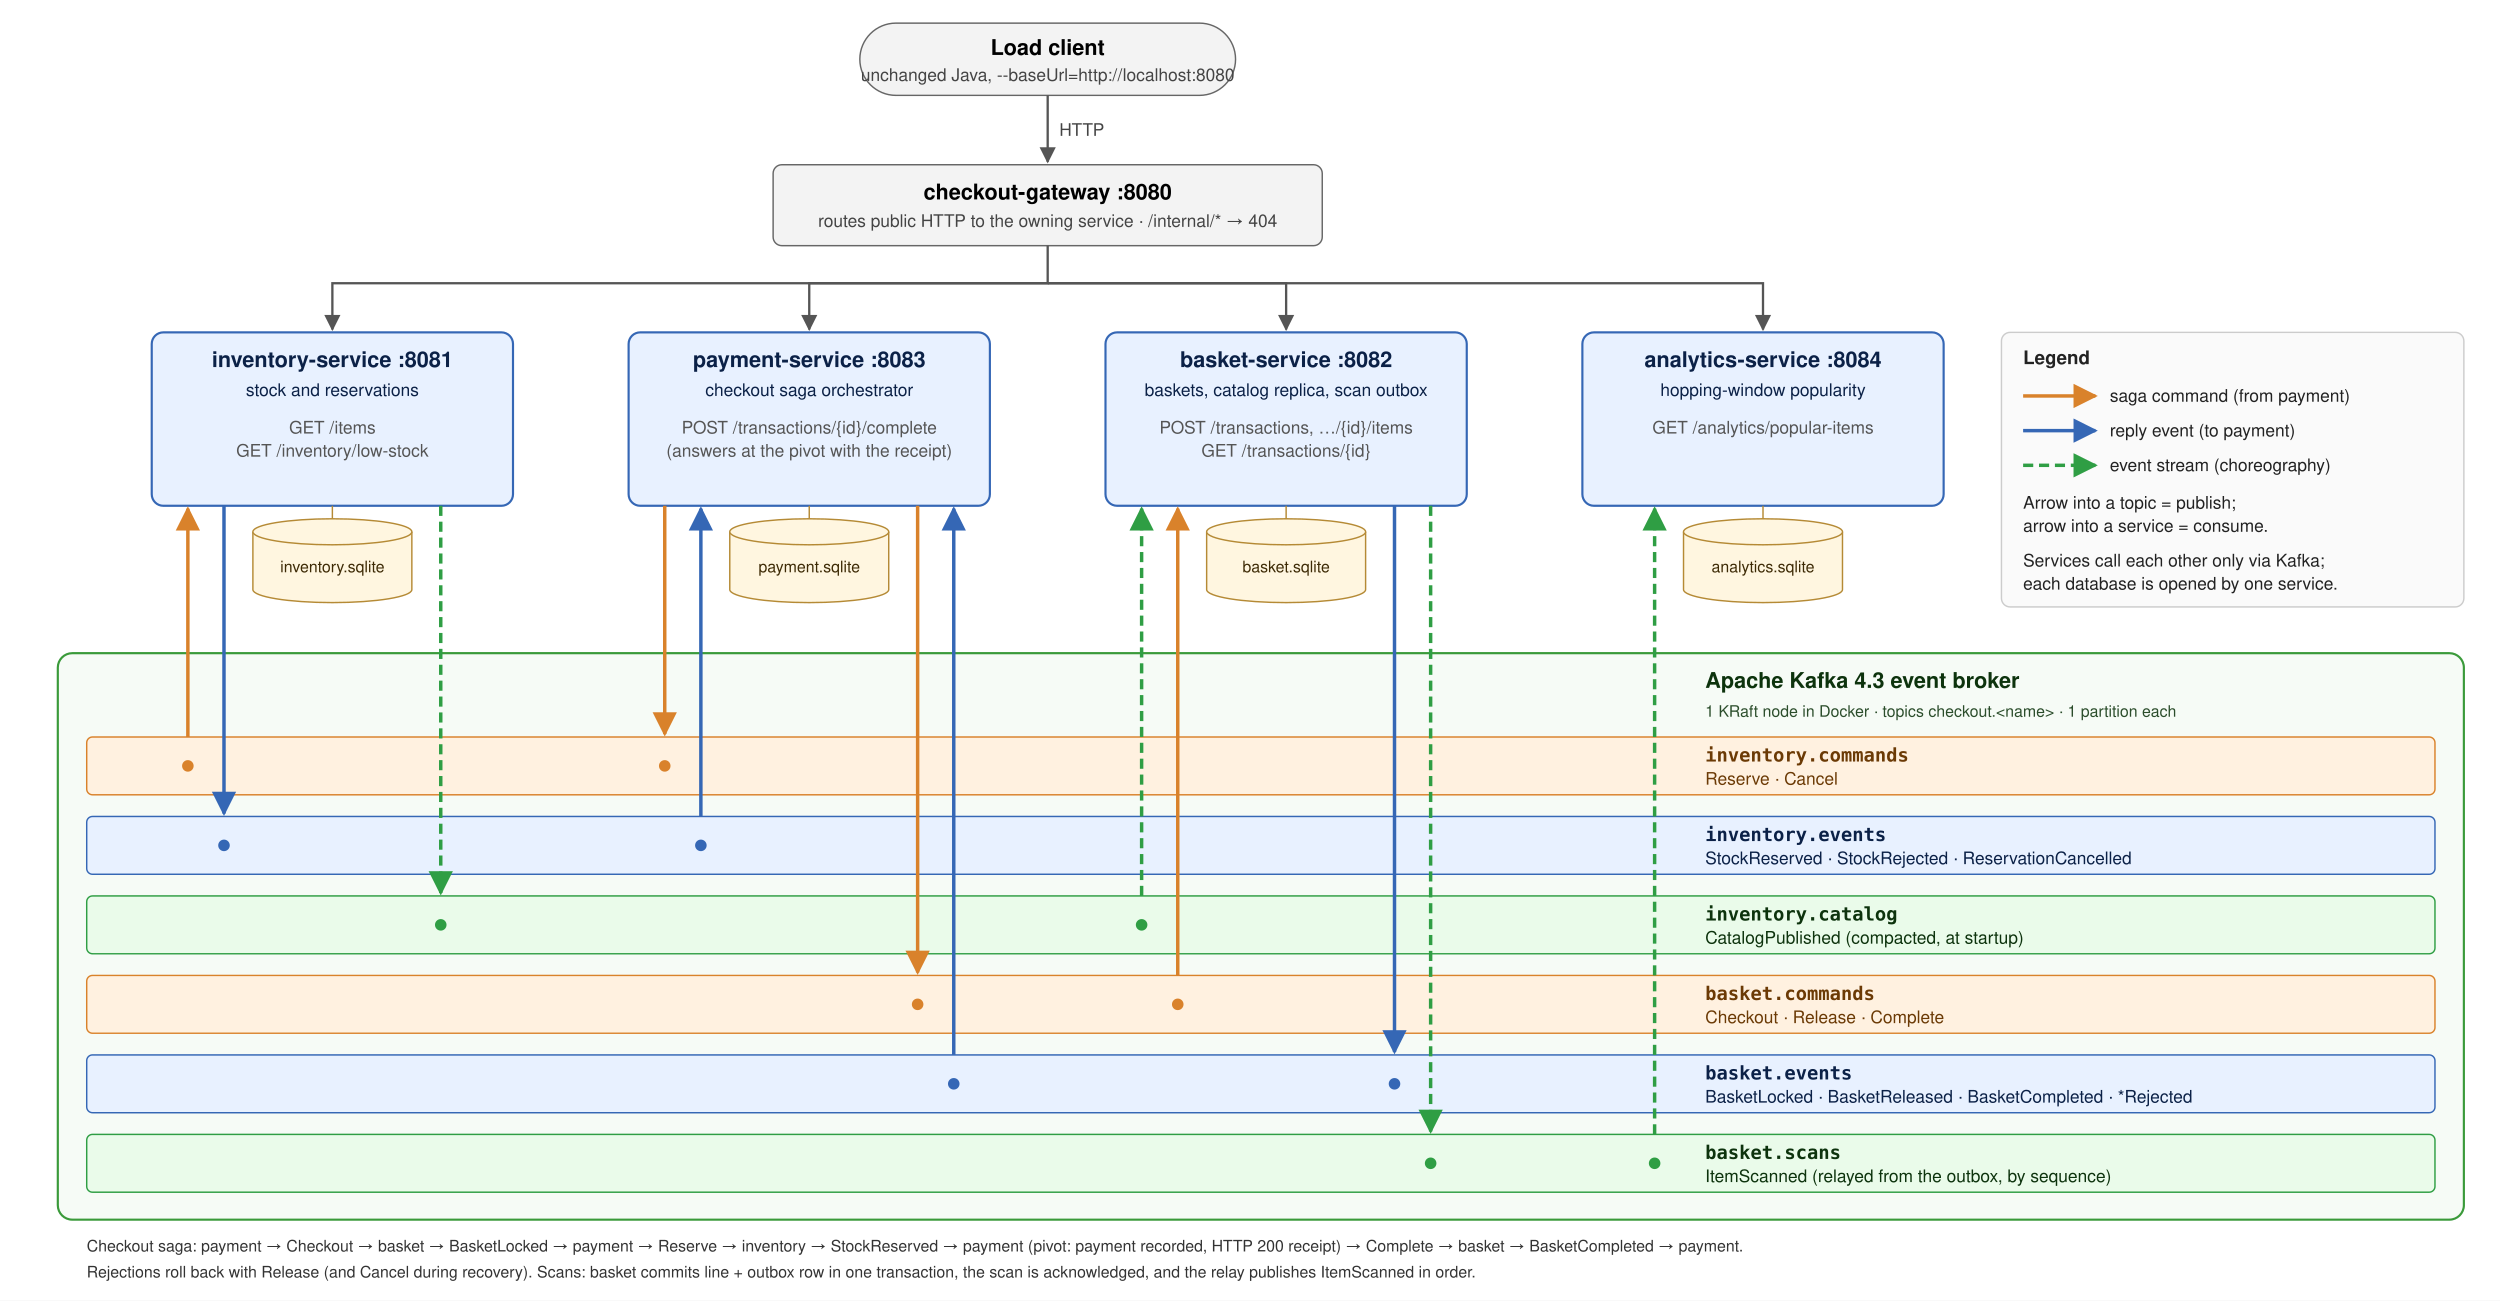
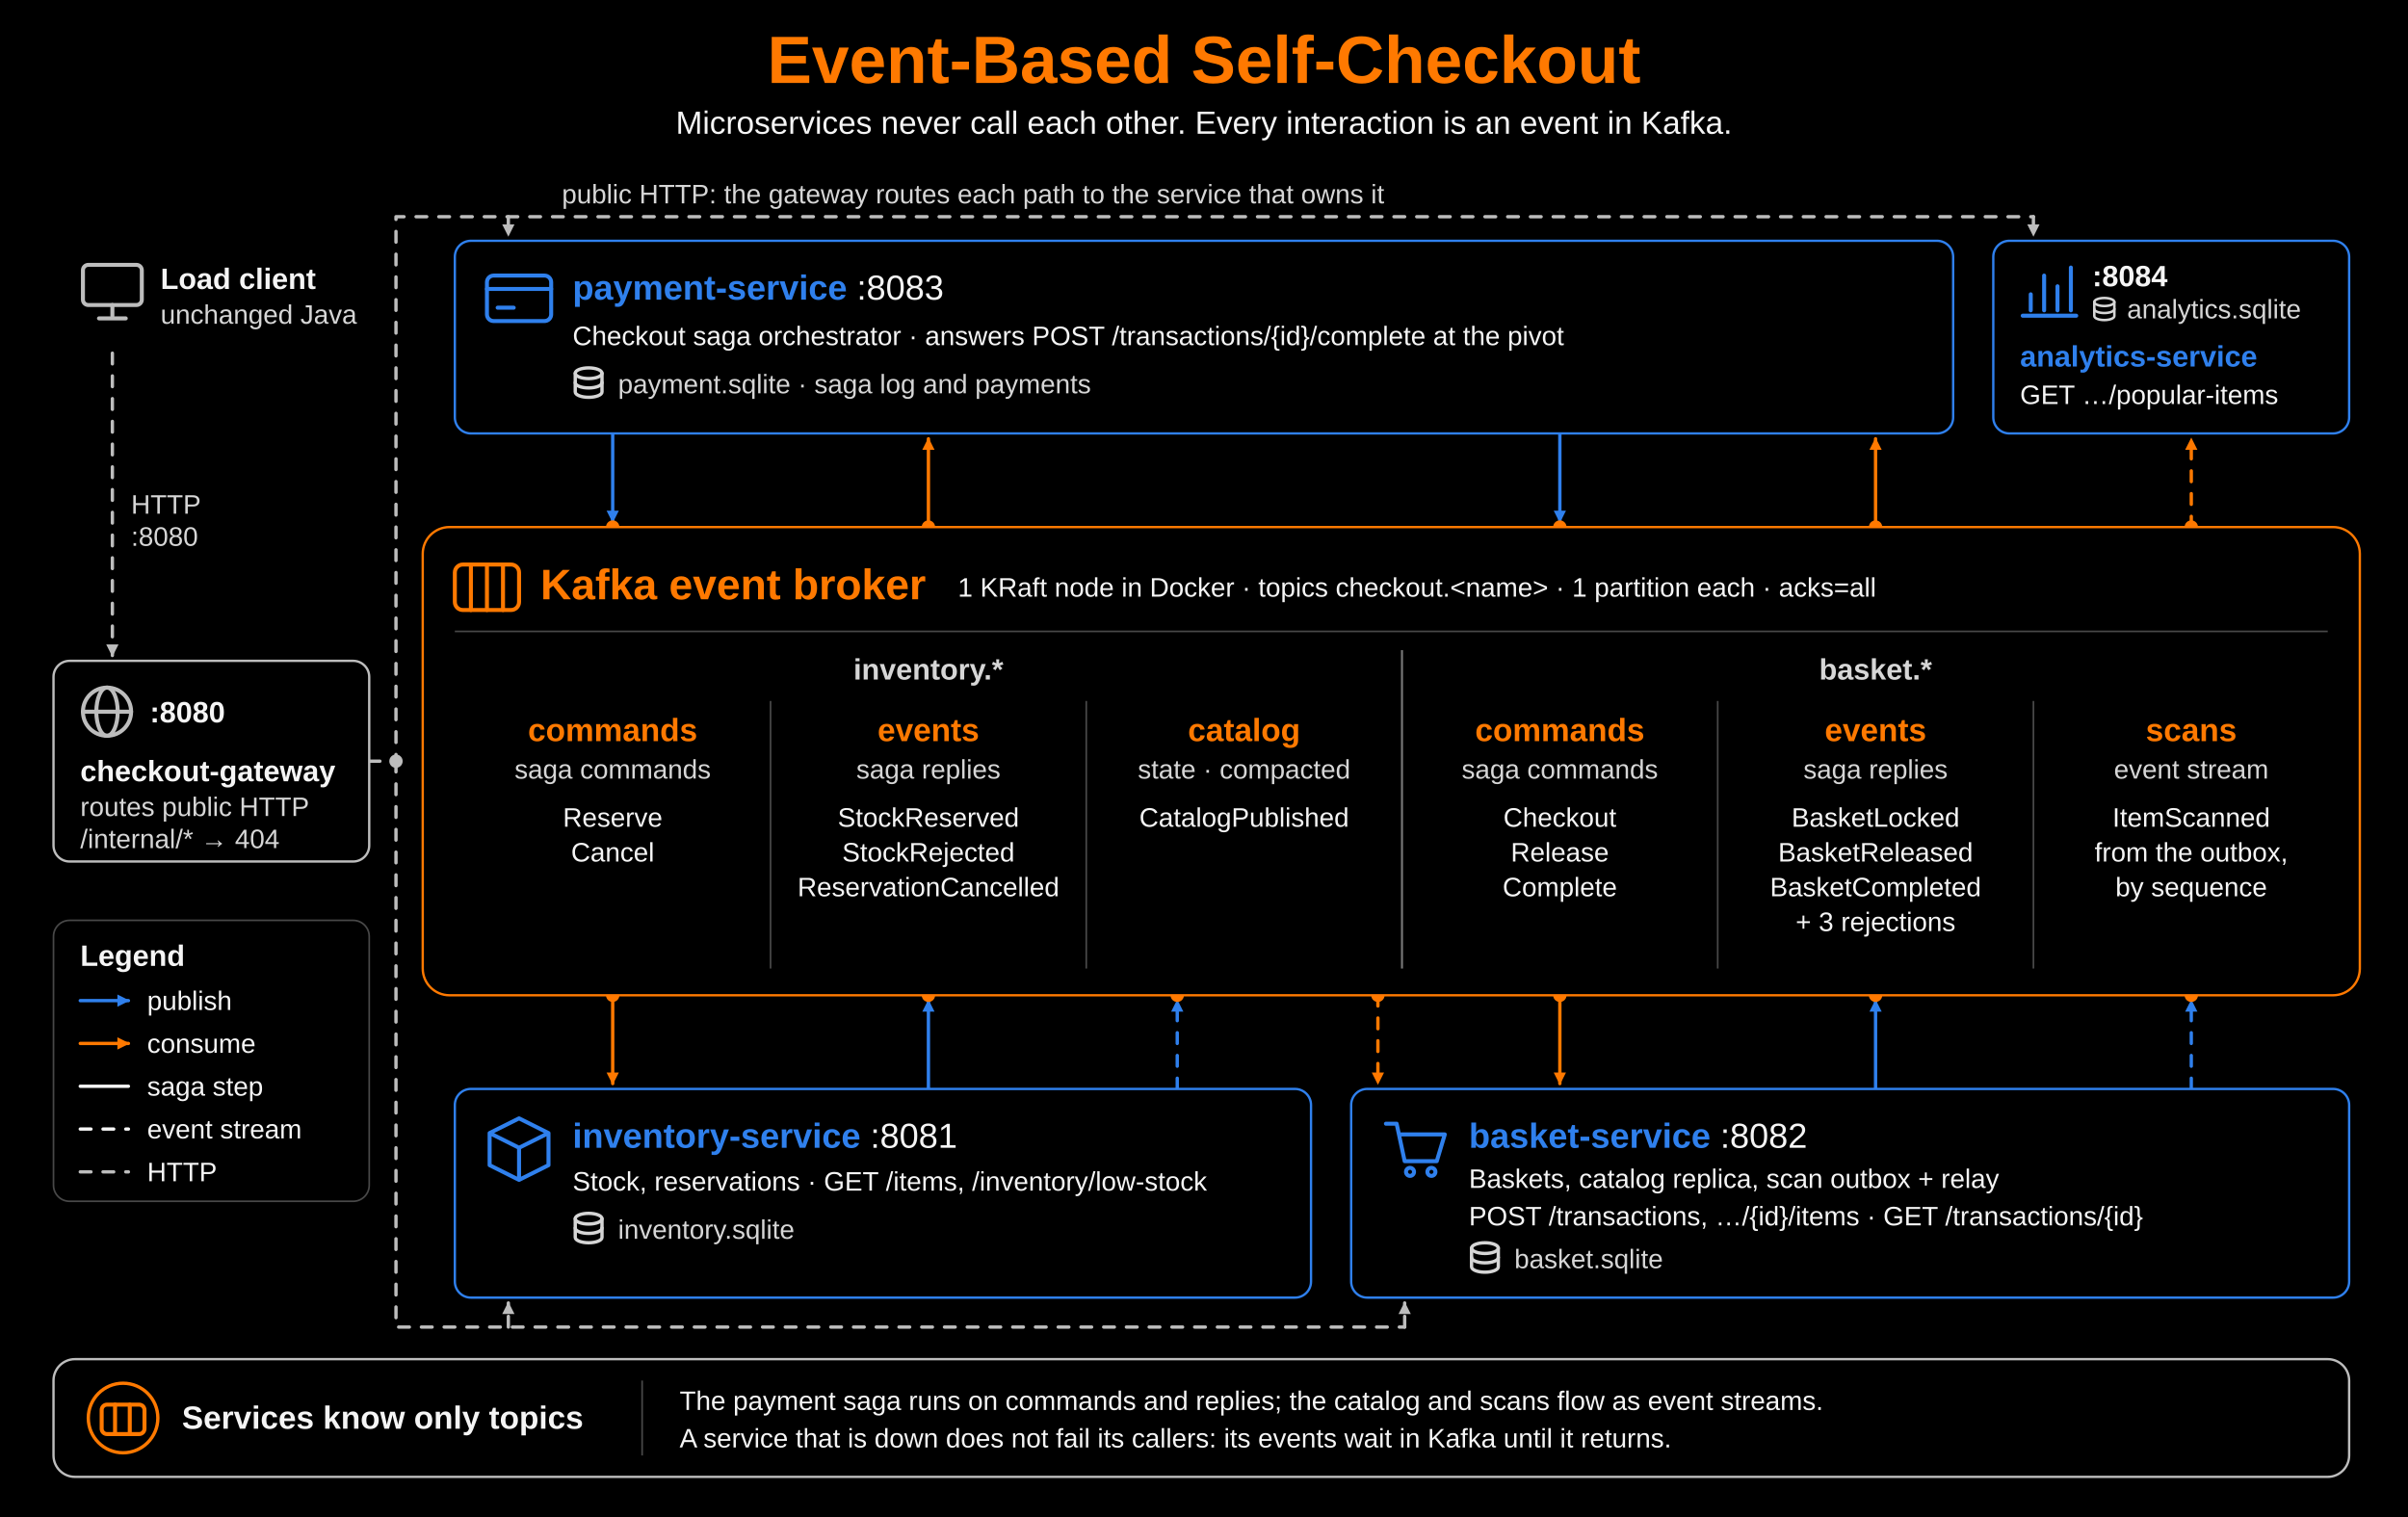
- <svg xmlns="http://www.w3.org/2000/svg" width="1730" height="900" viewBox="0 0 1730 900" font-family="-apple-system, 'Segoe UI', Helvetica, Arial, sans-serif">
+ <svg xmlns="http://www.w3.org/2000/svg" width="1800" height="1134" viewBox="0 0 1800 1134" font-family="Arial, Helvetica, sans-serif">
  <defs>
-     <marker id="a-grey" viewBox="0 0 10 10" refX="9" refY="5" markerWidth="7" markerHeight="7" orient="auto-start-reverse">
-       <path d="M0,0 L10,5 L0,10 z" fill="#555" />
+     <marker id="arrow-blue" viewBox="0 0 12 12" refX="10" refY="6" markerWidth="11" markerHeight="11" markerUnits="userSpaceOnUse" orient="auto-start-reverse">
+       <path d="M1,1 L11,6 L1,11 z" fill="#2F80ED" />
    </marker>
-     <marker id="a-cmd" viewBox="0 0 10 10" refX="9" refY="5" markerWidth="7" markerHeight="7" orient="auto-start-reverse">
-       <path d="M0,0 L10,5 L0,10 z" fill="#d9822b" />
+     <marker id="arrow-orange" viewBox="0 0 12 12" refX="10" refY="6" markerWidth="11" markerHeight="11" markerUnits="userSpaceOnUse" orient="auto-start-reverse">
+       <path d="M1,1 L11,6 L1,11 z" fill="#FF7900" />
    </marker>
-     <marker id="a-evt" viewBox="0 0 10 10" refX="9" refY="5" markerWidth="7" markerHeight="7" orient="auto-start-reverse">
-       <path d="M0,0 L10,5 L0,10 z" fill="#3567b5" />
+     <marker id="arrow-grey" viewBox="0 0 12 12" refX="10" refY="6" markerWidth="11" markerHeight="11" markerUnits="userSpaceOnUse" orient="auto-start-reverse">
+       <path d="M1,1 L11,6 L1,11 z" fill="#BDBDBD" />
    </marker>
-     <marker id="a-str" viewBox="0 0 10 10" refX="9" refY="5" markerWidth="7" markerHeight="7" orient="auto-start-reverse">
-       <path d="M0,0 L10,5 L0,10 z" fill="#2f9e44" />
-     </marker>
+     <g id="icon-db" fill="none" stroke-width="2.5" stroke-linecap="round" stroke-linejoin="round">
+       <ellipse cx="12" cy="5" rx="10" ry="4" />
+       <path d="M2,5 V19 A10,4 0 0 0 22,19 V5" />
+       <path d="M2,12 A10,4 0 0 0 22,12" />
+     </g>
  </defs>
-   <rect width="1730" height="900" fill="#ffffff" />
-   <rect x="595" y="16" width="260" height="50" rx="25" fill="#f3f3f3" stroke="#666" />
-   <text x="725" y="38" text-anchor="middle" font-size="15" font-weight="600">Load client</text>
-   <text x="725" y="56" text-anchor="middle" font-size="12" fill="#444">unchanged Java, --baseUrl=http://localhost:8080</text>
-   <line x1="725" y1="66" x2="725" y2="112" stroke="#555" stroke-width="1.6" marker-end="url(#a-grey)" />
-   <text x="733" y="94" font-size="12" fill="#444">HTTP</text>
-   <rect x="535" y="114" width="380" height="56" rx="6" fill="#f3f3f3" stroke="#666" />
-   <text x="725" y="138" text-anchor="middle" font-size="15" font-weight="600">checkout-gateway :8080</text>
-   <text x="725" y="157" text-anchor="middle" font-size="12" fill="#444">routes public HTTP to the owning service · /internal/* → 404</text>
-   <g stroke="#555" stroke-width="1.6" fill="none">
-     <path d="M725,170 V196 H230 V228" marker-end="url(#a-grey)" />
-     <path d="M725,196 H560 V228" marker-end="url(#a-grey)" />
-     <path d="M725,196 H890 V228" marker-end="url(#a-grey)" />
-     <path d="M725,196 H1220 V228" marker-end="url(#a-grey)" />
-   </g>
-   <g font-size="12">
-     <rect x="105" y="230" width="250" height="120" rx="8" fill="#e8f1ff" stroke="#3567b5" stroke-width="1.5" />
-     <text x="230" y="254" text-anchor="middle" font-size="15" font-weight="700" fill="#0b2147">inventory-service :8081</text>
-     <text x="230" y="274" text-anchor="middle" fill="#0b2147">stock and reservations</text>
-     <text x="230" y="300" text-anchor="middle" fill="#555">GET /items</text>
-     <text x="230" y="316" text-anchor="middle" fill="#555">GET /inventory/low-stock</text>
-     <rect x="435" y="230" width="250" height="120" rx="8" fill="#e8f1ff" stroke="#3567b5" stroke-width="1.5" />
-     <text x="560" y="254" text-anchor="middle" font-size="15" font-weight="700" fill="#0b2147">payment-service :8083</text>
-     <text x="560" y="274" text-anchor="middle" fill="#0b2147">checkout saga orchestrator</text>
-     <text x="560" y="300" text-anchor="middle" fill="#555">POST /transactions/{id}/complete</text>
-     <text x="560" y="316" text-anchor="middle" fill="#555">(answers at the pivot with the receipt)</text>
-     <rect x="765" y="230" width="250" height="120" rx="8" fill="#e8f1ff" stroke="#3567b5" stroke-width="1.5" />
-     <text x="890" y="254" text-anchor="middle" font-size="15" font-weight="700" fill="#0b2147">basket-service :8082</text>
-     <text x="890" y="274" text-anchor="middle" fill="#0b2147">baskets, catalog replica, scan outbox</text>
-     <text x="890" y="300" text-anchor="middle" fill="#555">POST /transactions, …/{id}/items</text>
-     <text x="890" y="316" text-anchor="middle" fill="#555">GET /transactions/{id}</text>
-     <rect x="1095" y="230" width="250" height="120" rx="8" fill="#e8f1ff" stroke="#3567b5" stroke-width="1.5" />
-     <text x="1220" y="254" text-anchor="middle" font-size="15" font-weight="700" fill="#0b2147">analytics-service :8084</text>
-     <text x="1220" y="274" text-anchor="middle" fill="#0b2147">hopping-window popularity</text>
-     <text x="1220" y="300" text-anchor="middle" fill="#555">GET /analytics/popular-items</text>
-   </g>
-   <g font-size="11" fill="#3d2a05">
-     <g transform="translate(230,0)">
-       <path d="M-55,368 V408 A55,9 0 0 0 55,408 V368" fill="#fff6e0" stroke="#b58a35" />
-       <ellipse cx="0" cy="368" rx="55" ry="9" fill="#fff6e0" stroke="#b58a35" />
-       <text x="0" y="396" text-anchor="middle">inventory.sqlite</text>
-       <line x1="0" y1="350" x2="0" y2="359" stroke="#b58a35" />
+   <rect width="1800" height="1134" fill="#000000" />
+   <text x="900" y="62" text-anchor="middle" font-size="50" font-weight="700" fill="#FF7900">Event-Based Self-Checkout</text>
+   <text x="900" y="100" text-anchor="middle" font-size="24" fill="#F5F5F5">Microservices never call each other. Every interaction is an event in Kafka.</text>
+   <g transform="translate(0,24)">
+     <path d="M84,240 V466" fill="none" stroke="#BDBDBD" stroke-width="2.5" stroke-dasharray="8 9" stroke-linecap="round" marker-end="url(#arrow-grey)" />
+     <text x="98" y="360" font-size="20" fill="#D6D6D6">HTTP</text>
+     <text x="98" y="384" font-size="20" fill="#D6D6D6">:8080</text>
+     <g fill="none" stroke="#BDBDBD" stroke-width="2.5" stroke-dasharray="8 9" stroke-linecap="round" stroke-linejoin="round">
+       <path d="M276,545 H296 V138 H1520" />
+       <path d="M380,138 V152" marker-end="url(#arrow-grey)" />
+       <path d="M1520,138 V152" marker-end="url(#arrow-grey)" />
+       <path d="M296,545 V968 H1050" />
+       <path d="M380,968 V950" marker-end="url(#arrow-grey)" />
+       <path d="M1050,968 V950" marker-end="url(#arrow-grey)" />
    </g>
-     <g transform="translate(560,0)">
-       <path d="M-55,368 V408 A55,9 0 0 0 55,408 V368" fill="#fff6e0" stroke="#b58a35" />
-       <ellipse cx="0" cy="368" rx="55" ry="9" fill="#fff6e0" stroke="#b58a35" />
-       <text x="0" y="396" text-anchor="middle">payment.sqlite</text>
-       <line x1="0" y1="350" x2="0" y2="359" stroke="#b58a35" />
+     <circle cx="296" cy="545" r="5" fill="#BDBDBD" />
+     <text x="420" y="128" font-size="20" fill="#D6D6D6">public HTTP: the gateway routes each path to the service that owns it</text>
+     <g fill="none" stroke-width="2.5" stroke-linecap="round">
+       <path d="M458,300 V366" stroke="#2F80ED" marker-end="url(#arrow-blue)" />
+       <path d="M694,370 V304" stroke="#FF7900" marker-end="url(#arrow-orange)" />
+       <path d="M1166,300 V366" stroke="#2F80ED" marker-end="url(#arrow-blue)" />
+       <path d="M1402,370 V304" stroke="#FF7900" marker-end="url(#arrow-orange)" />
+       <path d="M1638,370 V304" stroke="#FF7900" stroke-dasharray="8 9" marker-end="url(#arrow-orange)" />
+       <path d="M458,720 V786" stroke="#FF7900" marker-end="url(#arrow-orange)" />
+       <path d="M694,790 V724" stroke="#2F80ED" marker-end="url(#arrow-blue)" />
+       <path d="M880,790 V724" stroke="#2F80ED" stroke-dasharray="8 9" marker-end="url(#arrow-blue)" />
+       <path d="M1030,720 V786" stroke="#FF7900" stroke-dasharray="8 9" marker-end="url(#arrow-orange)" />
+       <path d="M1166,720 V786" stroke="#FF7900" marker-end="url(#arrow-orange)" />
+       <path d="M1402,790 V724" stroke="#2F80ED" marker-end="url(#arrow-blue)" />
+       <path d="M1638,790 V724" stroke="#2F80ED" stroke-dasharray="8 9" marker-end="url(#arrow-blue)" />
    </g>
-     <g transform="translate(890,0)">
-       <path d="M-55,368 V408 A55,9 0 0 0 55,408 V368" fill="#fff6e0" stroke="#b58a35" />
-       <ellipse cx="0" cy="368" rx="55" ry="9" fill="#fff6e0" stroke="#b58a35" />
-       <text x="0" y="396" text-anchor="middle">basket.sqlite</text>
-       <line x1="0" y1="350" x2="0" y2="359" stroke="#b58a35" />
+     <g fill="#FF7900">
+       <circle cx="458" cy="370" r="5" />
+       <circle cx="694" cy="370" r="5" />
+       <circle cx="1166" cy="370" r="5" />
+       <circle cx="1402" cy="370" r="5" />
+       <circle cx="1638" cy="370" r="5" />
+       <circle cx="458" cy="720" r="5" />
+       <circle cx="694" cy="720" r="5" />
+       <circle cx="880" cy="720" r="5" />
+       <circle cx="1030" cy="720" r="5" />
+       <circle cx="1166" cy="720" r="5" />
+       <circle cx="1402" cy="720" r="5" />
+       <circle cx="1638" cy="720" r="5" />
    </g>
-     <g transform="translate(1220,0)">
-       <path d="M-55,368 V408 A55,9 0 0 0 55,408 V368" fill="#fff6e0" stroke="#b58a35" />
-       <ellipse cx="0" cy="368" rx="55" ry="9" fill="#fff6e0" stroke="#b58a35" />
-       <text x="0" y="396" text-anchor="middle">analytics.sqlite</text>
-       <line x1="0" y1="350" x2="0" y2="359" stroke="#b58a35" />
+     <g fill="none" stroke="#BDBDBD" stroke-width="3" stroke-linecap="round" stroke-linejoin="round" transform="translate(60,170)">
+       <rect x="2" y="4" width="44" height="30" rx="4" />
+       <path d="M24,34 V42 M14,44 H34" />
    </g>
-   </g>
-   <g font-size="12" fill="#222">
-     <rect x="1385" y="230" width="320" height="190" rx="6" fill="#fafafa" stroke="#ccc" />
-     <text x="1400" y="252" font-size="13" font-weight="700">Legend</text>
-     <line x1="1400" y1="274" x2="1450" y2="274" stroke="#d9822b" stroke-width="2.4" marker-end="url(#a-cmd)" />
-     <text x="1460" y="278">saga command (from payment)</text>
-     <line x1="1400" y1="298" x2="1450" y2="298" stroke="#3567b5" stroke-width="2.4" marker-end="url(#a-evt)" />
-     <text x="1460" y="302">reply event (to payment)</text>
-     <line x1="1400" y1="322" x2="1450" y2="322" stroke="#2f9e44" stroke-width="2.4" stroke-dasharray="7 4" marker-end="url(#a-str)" />
-     <text x="1460" y="326">event stream (choreography)</text>
-     <text x="1400" y="352">Arrow into a topic = publish;</text>
-     <text x="1400" y="368">arrow into a service = consume.</text>
-     <text x="1400" y="392">Services call each other only via Kafka;</text>
-     <text x="1400" y="408">each database is opened by one service.</text>
-   </g>
-   <rect x="40" y="452" width="1665" height="392" rx="10" fill="#f6fbf6" stroke="#3a9a3a" stroke-width="1.5" />
-   <text x="1180" y="476" font-size="15" font-weight="700" fill="#0d330d">Apache Kafka 4.3 event broker</text>
-   <text x="1180" y="496" font-size="11" fill="#2b4d2b">1 KRaft node in Docker · topics checkout.&lt;name&gt; · 1 partition each</text>
-   <g font-size="12">
-     <rect x="60" y="510" width="1625" height="40" rx="4" fill="#fff1e0" stroke="#d9822b" />
-     <text x="1180" y="527" font-family="Menlo, Consolas, monospace" font-size="13" font-weight="700" fill="#6b3a05">inventory.commands</text>
-     <text x="1180" y="543" fill="#6b3a05">Reserve · Cancel</text>
-     <rect x="60" y="565" width="1625" height="40" rx="4" fill="#e8f1ff" stroke="#3567b5" />
-     <text x="1180" y="582" font-family="Menlo, Consolas, monospace" font-size="13" font-weight="700" fill="#0b2147">inventory.events</text>
-     <text x="1180" y="598" fill="#0b2147">StockReserved · StockRejected · ReservationCancelled</text>
-     <rect x="60" y="620" width="1625" height="40" rx="4" fill="#eafbea" stroke="#2f9e44" />
-     <text x="1180" y="637" font-family="Menlo, Consolas, monospace" font-size="13" font-weight="700" fill="#0d330d">inventory.catalog</text>
-     <text x="1180" y="653" fill="#0d330d">CatalogPublished (compacted, at startup)</text>
-     <rect x="60" y="675" width="1625" height="40" rx="4" fill="#fff1e0" stroke="#d9822b" />
-     <text x="1180" y="692" font-family="Menlo, Consolas, monospace" font-size="13" font-weight="700" fill="#6b3a05">basket.commands</text>
-     <text x="1180" y="708" fill="#6b3a05">Checkout · Release · Complete</text>
-     <rect x="60" y="730" width="1625" height="40" rx="4" fill="#e8f1ff" stroke="#3567b5" />
-     <text x="1180" y="747" font-family="Menlo, Consolas, monospace" font-size="13" font-weight="700" fill="#0b2147">basket.events</text>
-     <text x="1180" y="763" fill="#0b2147">BasketLocked · BasketReleased · BasketCompleted · *Rejected</text>
-     <rect x="60" y="785" width="1625" height="40" rx="4" fill="#eafbea" stroke="#2f9e44" />
-     <text x="1180" y="802" font-family="Menlo, Consolas, monospace" font-size="13" font-weight="700" fill="#0d330d">basket.scans</text>
-     <text x="1180" y="818" fill="#0d330d">ItemScanned (relayed from the outbox, by sequence)</text>
-   </g>
-   <g stroke-width="2.4" fill="none">
-     <line x1="130" y1="510" x2="130" y2="352" stroke="#d9822b" marker-end="url(#a-cmd)" />
-     <line x1="155" y1="350" x2="155" y2="563" stroke="#3567b5" marker-end="url(#a-evt)" />
-     <line x1="305" y1="350" x2="305" y2="618" stroke="#2f9e44" stroke-dasharray="7 4" marker-end="url(#a-str)" />
-     <line x1="460" y1="350" x2="460" y2="508" stroke="#d9822b" marker-end="url(#a-cmd)" />
-     <line x1="485" y1="565" x2="485" y2="352" stroke="#3567b5" marker-end="url(#a-evt)" />
-     <line x1="635" y1="350" x2="635" y2="673" stroke="#d9822b" marker-end="url(#a-cmd)" />
-     <line x1="660" y1="730" x2="660" y2="352" stroke="#3567b5" marker-end="url(#a-evt)" />
-     <line x1="790" y1="620" x2="790" y2="352" stroke="#2f9e44" stroke-dasharray="7 4" marker-end="url(#a-str)" />
-     <line x1="815" y1="675" x2="815" y2="352" stroke="#d9822b" marker-end="url(#a-cmd)" />
-     <line x1="965" y1="350" x2="965" y2="728" stroke="#3567b5" marker-end="url(#a-evt)" />
-     <line x1="990" y1="350" x2="990" y2="783" stroke="#2f9e44" stroke-dasharray="7 4" marker-end="url(#a-str)" />
-     <line x1="1145" y1="785" x2="1145" y2="352" stroke="#2f9e44" stroke-dasharray="7 4" marker-end="url(#a-str)" />
-   </g>
-   <g>
-     <circle cx="130" cy="530" r="4" fill="#d9822b" />
-     <circle cx="155" cy="585" r="4" fill="#3567b5" />
-     <circle cx="305" cy="640" r="4" fill="#2f9e44" />
-     <circle cx="460" cy="530" r="4" fill="#d9822b" />
-     <circle cx="485" cy="585" r="4" fill="#3567b5" />
-     <circle cx="635" cy="695" r="4" fill="#d9822b" />
-     <circle cx="660" cy="750" r="4" fill="#3567b5" />
-     <circle cx="790" cy="640" r="4" fill="#2f9e44" />
-     <circle cx="815" cy="695" r="4" fill="#d9822b" />
-     <circle cx="965" cy="750" r="4" fill="#3567b5" />
-     <circle cx="990" cy="805" r="4" fill="#2f9e44" />
-     <circle cx="1145" cy="805" r="4" fill="#2f9e44" />
-   </g>
-   <g font-size="11" fill="#333">
-     <text x="60" y="866">Checkout saga: payment → Checkout → basket → BasketLocked → payment → Reserve → inventory → StockReserved → payment (pivot: payment recorded, HTTP 200 receipt) → Complete → basket → BasketCompleted → payment.</text>
-     <text x="60" y="884">Rejections roll back with Release (and Cancel during recovery). Scans: basket commits line + outbox row in one transaction, the scan is acknowledged, and the relay publishes ItemScanned in order.</text>
+     <text x="120" y="192" font-size="22" font-weight="700" fill="#F5F5F5">Load client</text>
+     <text x="120" y="218" font-size="20" fill="#D6D6D6">unchanged Java</text>
+     <rect x="40" y="470" width="236" height="150" rx="12" fill="#000" stroke="#BDBDBD" stroke-width="1.75" />
+     <g fill="none" stroke="#BDBDBD" stroke-width="3" stroke-linecap="round" transform="translate(60,488)">
+       <circle cx="20" cy="20" r="18" />
+       <ellipse cx="20" cy="20" rx="8" ry="18" />
+       <path d="M2,20 H38" />
+     </g>
+     <text x="112" y="516" font-size="22" font-weight="700" fill="#F5F5F5">:8080</text>
+     <text x="60" y="560" font-size="22" font-weight="700" fill="#F5F5F5">checkout-gateway</text>
+     <text x="60" y="586" font-size="20" fill="#D6D6D6">routes public HTTP</text>
+     <text x="60" y="610" font-size="20" fill="#D6D6D6">/internal/* → 404</text>
+     <rect x="40" y="664" width="236" height="210" rx="12" fill="#000" stroke="#484848" stroke-width="1.25" />
+     <text x="60" y="698" font-size="22" font-weight="700" fill="#F5F5F5">Legend</text>
+     <g stroke-width="2.5" stroke-linecap="round" fill="none">
+       <path d="M60,724 H96" stroke="#2F80ED" marker-end="url(#arrow-blue)" />
+       <path d="M60,756 H96" stroke="#FF7900" marker-end="url(#arrow-orange)" />
+       <path d="M60,788 H96" stroke="#F5F5F5" />
+       <path d="M60,820 H96" stroke="#F5F5F5" stroke-dasharray="8 9" />
+       <path d="M60,852 H96" stroke="#BDBDBD" stroke-dasharray="8 9" />
+     </g>
+     <g font-size="20" fill="#F5F5F5">
+       <text x="110" y="731">publish</text>
+       <text x="110" y="763">consume</text>
+       <text x="110" y="795">saga step</text>
+       <text x="110" y="827">event stream</text>
+       <text x="110" y="859">HTTP</text>
+     </g>
+     <rect x="340" y="156" width="1120" height="144" rx="12" fill="#000" stroke="#2F80ED" stroke-width="1.75" />
+     <g fill="none" stroke="#2F80ED" stroke-width="3" stroke-linecap="round" stroke-linejoin="round" transform="translate(364,176)">
+       <rect x="0" y="6" width="48" height="34" rx="5" />
+       <path d="M0,16 H48 M8,30 H20" />
+     </g>
+     <text x="428" y="200" font-size="26" font-weight="700" fill="#2F80ED">payment-service <tspan font-weight="400" fill="#F5F5F5">:8083</tspan>
+     </text>
+     <text x="428" y="234" font-size="20" fill="#F5F5F5">Checkout saga orchestrator · answers POST /transactions/{id}/complete at the pivot</text>
+     <use href="#icon-db" x="428" y="250" stroke="#D6D6D6" />
+     <text x="462" y="270" font-size="20" fill="#D6D6D6">payment.sqlite · saga log and payments</text>
+     <rect x="1490" y="156" width="266" height="144" rx="12" fill="#000" stroke="#2F80ED" stroke-width="1.75" />
+     <g fill="none" stroke="#2F80ED" stroke-width="3" stroke-linecap="round" transform="translate(1510,172)">
+       <path d="M2,40 H42 M8,36 V24 M18,36 V10 M28,36 V18 M38,36 V4" />
+     </g>
+     <text x="1564" y="190" font-size="22" font-weight="700" fill="#F5F5F5">:8084</text>
+     <use href="#icon-db" x="1564" y="198" stroke="#D6D6D6" transform="translate(1564,198) scale(0.75) translate(-1564,-198)" />
+     <text x="1590" y="214" font-size="20" fill="#D6D6D6">analytics.sqlite</text>
+     <text x="1510" y="250" font-size="22" font-weight="700" fill="#2F80ED">analytics-service</text>
+     <text x="1510" y="278" font-size="20" fill="#F5F5F5">GET …/popular-items</text>
+     <rect x="316" y="370" width="1448" height="350" rx="20" fill="#000" stroke="#FF7900" stroke-width="1.75" />
+     <g fill="none" stroke="#FF7900" stroke-width="3" stroke-linecap="round" stroke-linejoin="round" transform="translate(340,392)">
+       <rect x="0" y="6" width="48" height="34" rx="6" />
+       <path d="M12,6 V40 M24,6 V40 M36,6 V40" />
+     </g>
+     <text x="404" y="424" font-size="32" font-weight="700" fill="#FF7900">Kafka event broker</text>
+     <text x="716" y="422" font-size="20" fill="#F5F5F5">1 KRaft node in Docker · topics checkout.&lt;name&gt; · 1 partition each · acks=all</text>
+     <path d="M340,448 H1740" stroke="#484848" stroke-width="1.25" />
+     <text x="694" y="484" text-anchor="middle" font-size="22" font-weight="700" fill="#D6D6D6">inventory.*</text>
+     <text x="1402" y="484" text-anchor="middle" font-size="22" font-weight="700" fill="#D6D6D6">basket.*</text>
+     <g stroke="#484848" stroke-width="1.25">
+       <path d="M576,500 V700 M812,500 V700 M1284,500 V700 M1520,500 V700" />
+     </g>
+     <path d="M1048,462 V700" stroke="#7A7A7A" stroke-width="1.5" />
+     <g text-anchor="middle" font-size="20">
+       <text x="458" y="530" font-size="24" font-weight="700" fill="#FF7900">commands</text>
+       <text x="458" y="558" fill="#D6D6D6">saga commands</text>
+       <text x="458" y="594" fill="#F5F5F5">Reserve</text>
+       <text x="458" y="620" fill="#F5F5F5">Cancel</text>
+       <text x="694" y="530" font-size="24" font-weight="700" fill="#FF7900">events</text>
+       <text x="694" y="558" fill="#D6D6D6">saga replies</text>
+       <text x="694" y="594" fill="#F5F5F5">StockReserved</text>
+       <text x="694" y="620" fill="#F5F5F5">StockRejected</text>
+       <text x="694" y="646" fill="#F5F5F5">ReservationCancelled</text>
+       <text x="930" y="530" font-size="24" font-weight="700" fill="#FF7900">catalog</text>
+       <text x="930" y="558" fill="#D6D6D6">state · compacted</text>
+       <text x="930" y="594" fill="#F5F5F5">CatalogPublished</text>
+       <text x="1166" y="530" font-size="24" font-weight="700" fill="#FF7900">commands</text>
+       <text x="1166" y="558" fill="#D6D6D6">saga commands</text>
+       <text x="1166" y="594" fill="#F5F5F5">Checkout</text>
+       <text x="1166" y="620" fill="#F5F5F5">Release</text>
+       <text x="1166" y="646" fill="#F5F5F5">Complete</text>
+       <text x="1402" y="530" font-size="24" font-weight="700" fill="#FF7900">events</text>
+       <text x="1402" y="558" fill="#D6D6D6">saga replies</text>
+       <text x="1402" y="594" fill="#F5F5F5">BasketLocked</text>
+       <text x="1402" y="620" fill="#F5F5F5">BasketReleased</text>
+       <text x="1402" y="646" fill="#F5F5F5">BasketCompleted</text>
+       <text x="1402" y="672" fill="#F5F5F5">+ 3 rejections</text>
+       <text x="1638" y="530" font-size="24" font-weight="700" fill="#FF7900">scans</text>
+       <text x="1638" y="558" fill="#D6D6D6">event stream</text>
+       <text x="1638" y="594" fill="#F5F5F5">ItemScanned</text>
+       <text x="1638" y="620" fill="#F5F5F5">from the outbox,</text>
+       <text x="1638" y="646" fill="#F5F5F5">by sequence</text>
+     </g>
+     <rect x="340" y="790" width="640" height="156" rx="12" fill="#000" stroke="#2F80ED" stroke-width="1.75" />
+     <g fill="none" stroke="#2F80ED" stroke-width="3" stroke-linecap="round" stroke-linejoin="round" transform="translate(364,810)">
+       <path d="M24,2 L46,13 V37 L24,48 L2,37 V13 Z M2,13 L24,24 L46,13 M24,24 V48" />
+     </g>
+     <text x="428" y="834" font-size="26" font-weight="700" fill="#2F80ED">inventory-service <tspan font-weight="400" fill="#F5F5F5">:8081</tspan>
+     </text>
+     <text x="428" y="866" font-size="20" fill="#F5F5F5">Stock, reservations · GET /items, /inventory/low-stock</text>
+     <use href="#icon-db" x="428" y="882" stroke="#D6D6D6" />
+     <text x="462" y="902" font-size="20" fill="#D6D6D6">inventory.sqlite</text>
+     <rect x="1010" y="790" width="746" height="156" rx="12" fill="#000" stroke="#2F80ED" stroke-width="1.75" />
+     <g fill="none" stroke="#2F80ED" stroke-width="3" stroke-linecap="round" stroke-linejoin="round" transform="translate(1034,810)">
+       <path d="M2,6 H10 L16,34 H40 L46,14 H13" />
+       <circle cx="20" cy="42" r="3" />
+       <circle cx="36" cy="42" r="3" />
+     </g>
+     <text x="1098" y="834" font-size="26" font-weight="700" fill="#2F80ED">basket-service <tspan font-weight="400" fill="#F5F5F5">:8082</tspan>
+     </text>
+     <text x="1098" y="864" font-size="20" fill="#F5F5F5">Baskets, catalog replica, scan outbox + relay</text>
+     <text x="1098" y="892" font-size="20" fill="#F5F5F5">POST /transactions, …/{id}/items · GET /transactions/{id}</text>
+     <use href="#icon-db" x="1098" y="904" stroke="#D6D6D6" />
+     <text x="1132" y="924" font-size="20" fill="#D6D6D6">basket.sqlite</text>
+     <rect x="40" y="992" width="1716" height="88" rx="16" fill="#000" stroke="#BDBDBD" stroke-width="1.75" />
+     <circle cx="92" cy="1036" r="26" fill="none" stroke="#FF7900" stroke-width="2.5" />
+     <g fill="none" stroke="#FF7900" stroke-width="3" stroke-linecap="round" transform="translate(76,1022)">
+       <rect x="0" y="4" width="32" height="22" rx="4" />
+       <path d="M10,4 V26 M21,4 V26" />
+     </g>
+     <text x="136" y="1044" font-size="24" font-weight="700" fill="#F5F5F5">Services know only topics</text>
+     <path d="M480,1008 V1064" stroke="#484848" stroke-width="1.25" />
+     <text x="508" y="1030" font-size="20" fill="#F5F5F5">The payment saga runs on commands and replies; the catalog and scans flow as event streams.</text>
+     <text x="508" y="1058" font-size="20" fill="#F5F5F5">A service that is down does not fail its callers: its events wait in Kafka until it returns.</text>
  </g>
</svg>
